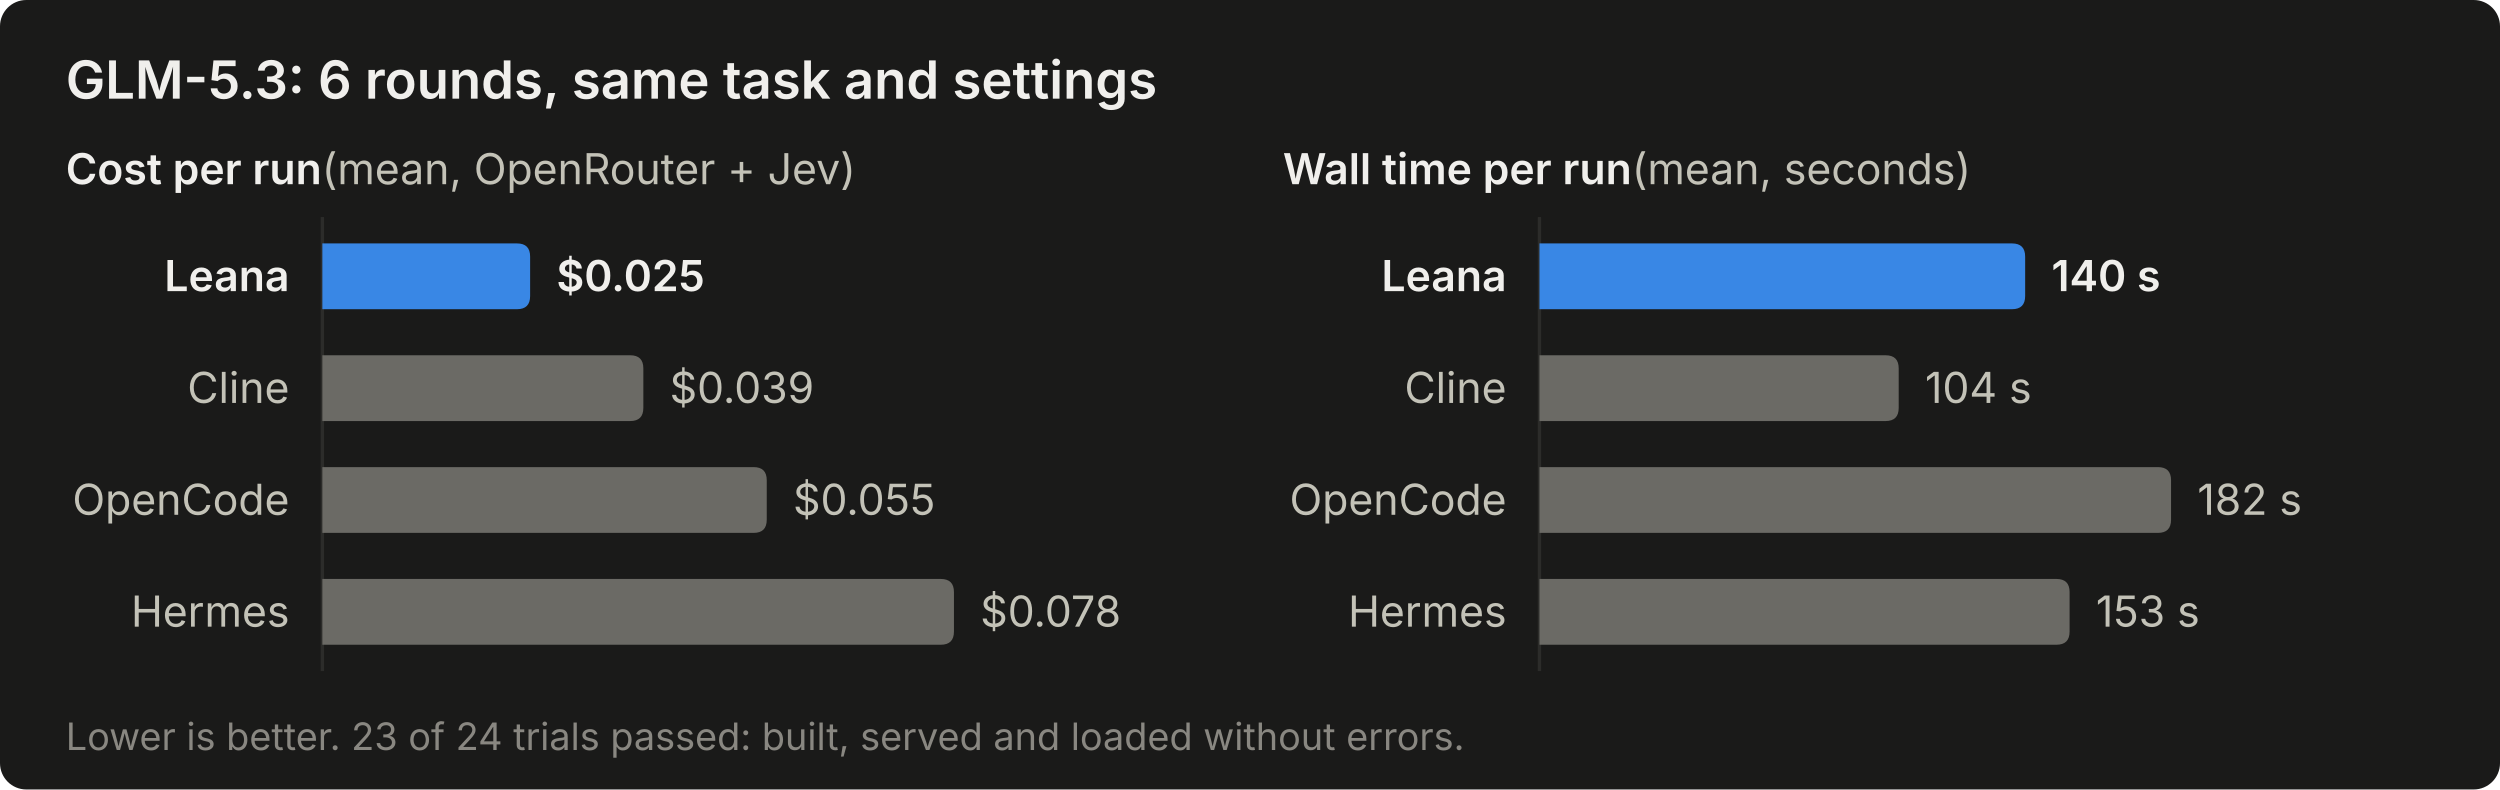
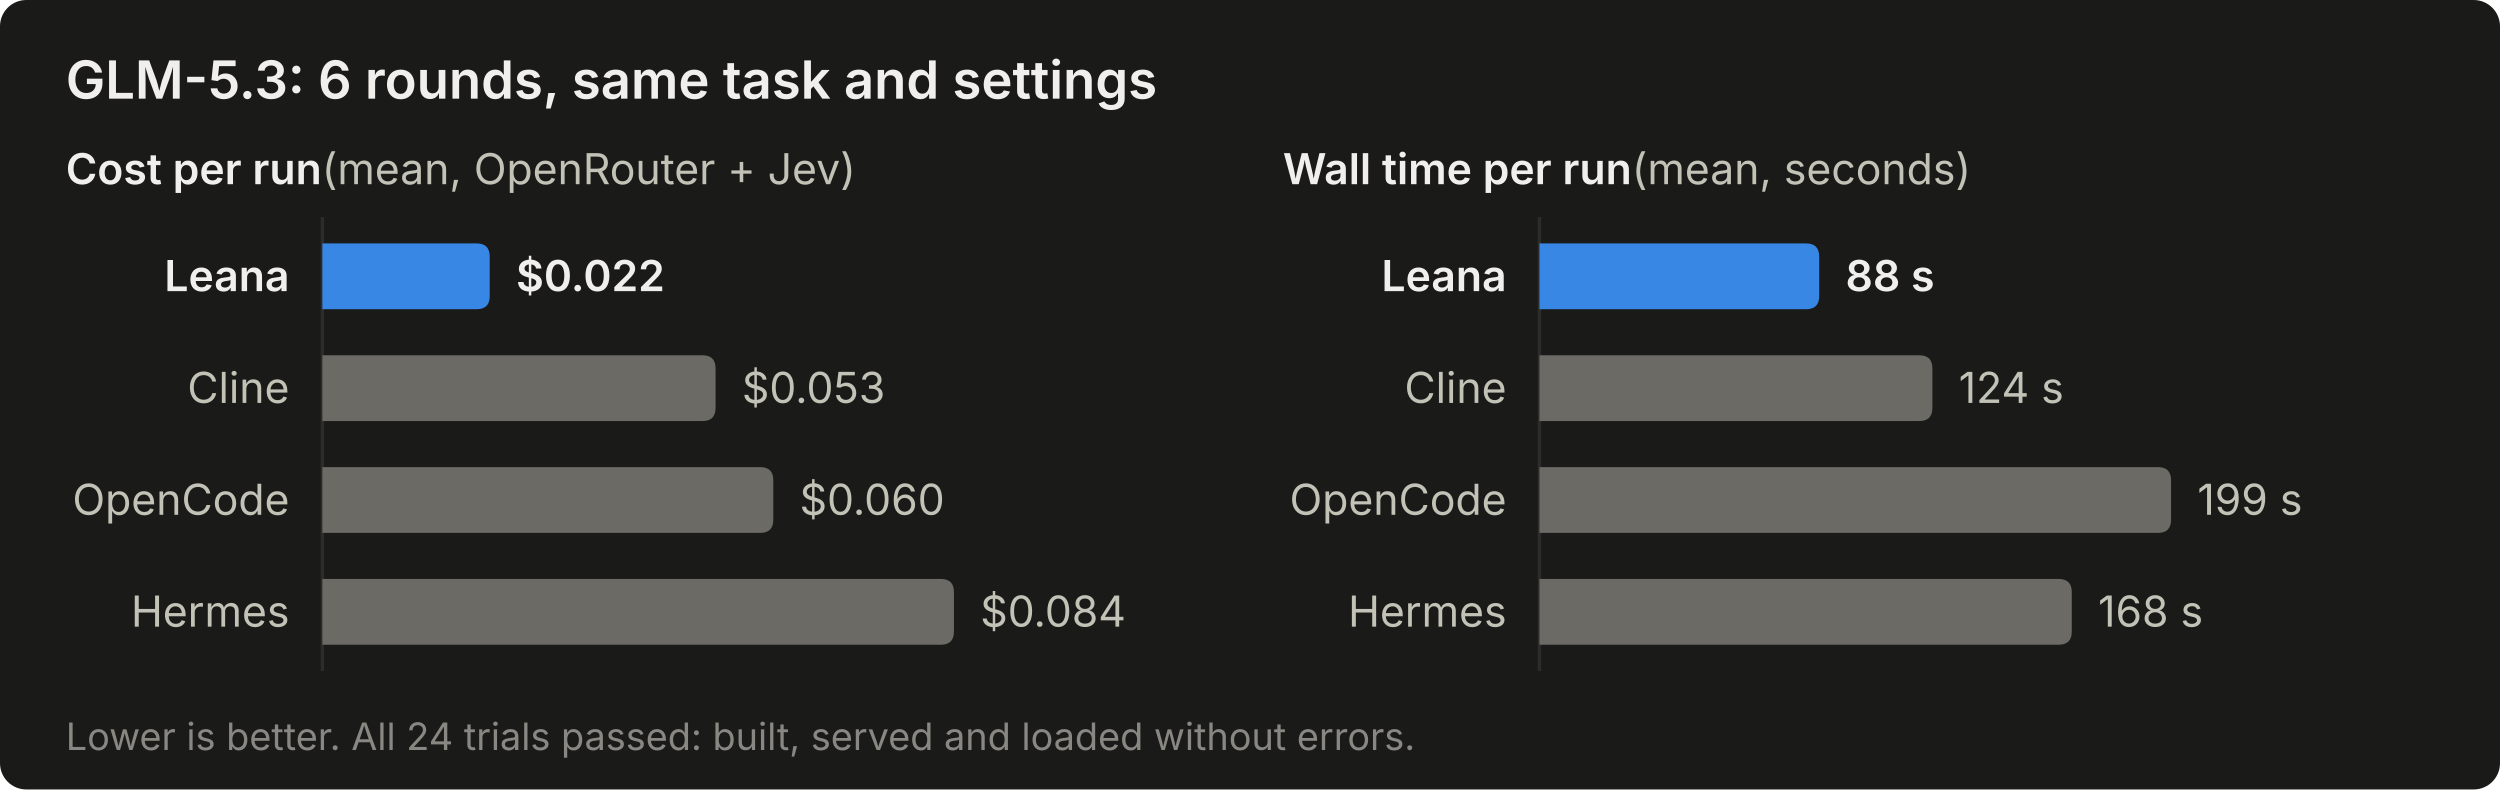
- <svg xmlns="http://www.w3.org/2000/svg" width="760" height="240" viewBox="0 0 760 240" role="img" aria-label="GLM-5.3: mean cost and wall time per run. Leana $0.025, 140 s; Cline $0.039, 104 s; OpenCode $0.055, 182 s; Hermes $0.078, 153 s">
+ <svg xmlns="http://www.w3.org/2000/svg" width="760" height="240" viewBox="0 0 760 240" role="img" aria-label="GLM-5.3: mean cost and wall time per run. Leana $0.022, 88 s; Cline $0.053, 124 s; OpenCode $0.060, 199 s; Hermes $0.084, 168 s">
  <rect width="760" height="240" rx="8" fill="#1a1a19" />
  <text x="20" y="30" font-family="system-ui, -apple-system, &quot;Segoe UI&quot;, sans-serif" font-size="16" font-weight="600" fill="#f0efec">GLM-5.3: 6 rounds, same task and settings</text>
  <text x="20" y="56" font-family="system-ui, -apple-system, &quot;Segoe UI&quot;, sans-serif" font-size="13" font-weight="600" fill="#f0efec">Cost per run<tspan font-weight="400" fill="#c3c2b7"> (mean, OpenRouter + Jev)</tspan>
  </text>
  <line x1="98" y1="66" x2="98" y2="204" stroke="#2c2c2a" stroke-width="1" />
  <text x="88" y="88.5" text-anchor="end" font-family="system-ui, -apple-system, &quot;Segoe UI&quot;, sans-serif" font-size="13" font-weight="600" fill="#f0efec">Leana</text>
-   <path d="M98 74 H157.157 Q161.157 74 161.157 78 V90 Q161.157 94 157.157 94 H98 Z" fill="#3987e5" />
-   <text x="169.157" y="88.5" font-family="system-ui, -apple-system, &quot;Segoe UI&quot;, sans-serif" font-size="13" font-weight="600" fill="#f0efec" style="font-variant-numeric: tabular-nums">$0.025</text>
+   <path d="M98 74 H144.876 Q148.876 74 148.876 78 V90 Q148.876 94 144.876 94 H98 Z" fill="#3987e5" />
+   <text x="156.876" y="88.5" font-family="system-ui, -apple-system, &quot;Segoe UI&quot;, sans-serif" font-size="13" font-weight="600" fill="#f0efec" style="font-variant-numeric: tabular-nums">$0.022</text>
  <text x="88" y="122.5" text-anchor="end" font-family="system-ui, -apple-system, &quot;Segoe UI&quot;, sans-serif" font-size="13" font-weight="400" fill="#c3c2b7">Cline</text>
-   <path d="M98 108 H191.576 Q195.576 108 195.576 112 V124 Q195.576 128 191.576 128 H98 Z" fill="#6b6a65" />
-   <text x="203.576" y="122.5" font-family="system-ui, -apple-system, &quot;Segoe UI&quot;, sans-serif" font-size="13" font-weight="400" fill="#c3c2b7" style="font-variant-numeric: tabular-nums">$0.039</text>
+   <path d="M98 108 H213.535 Q217.535 108 217.535 112 V124 Q217.535 128 213.535 128 H98 Z" fill="#6b6a65" />
+   <text x="225.535" y="122.5" font-family="system-ui, -apple-system, &quot;Segoe UI&quot;, sans-serif" font-size="13" font-weight="400" fill="#c3c2b7" style="font-variant-numeric: tabular-nums">$0.053</text>
  <text x="88" y="156.5" text-anchor="end" font-family="system-ui, -apple-system, &quot;Segoe UI&quot;, sans-serif" font-size="13" font-weight="400" fill="#c3c2b7">OpenCode</text>
-   <path d="M98 142 H229.091 Q233.091 142 233.091 146 V158 Q233.091 162 229.091 162 H98 Z" fill="#6b6a65" />
-   <text x="241.091" y="156.5" font-family="system-ui, -apple-system, &quot;Segoe UI&quot;, sans-serif" font-size="13" font-weight="400" fill="#c3c2b7" style="font-variant-numeric: tabular-nums">$0.055</text>
+   <path d="M98 142 H231.08 Q235.08 142 235.08 146 V158 Q235.08 162 231.08 162 H98 Z" fill="#6b6a65" />
+   <text x="243.08" y="156.5" font-family="system-ui, -apple-system, &quot;Segoe UI&quot;, sans-serif" font-size="13" font-weight="400" fill="#c3c2b7" style="font-variant-numeric: tabular-nums">$0.060</text>
  <text x="88" y="190.5" text-anchor="end" font-family="system-ui, -apple-system, &quot;Segoe UI&quot;, sans-serif" font-size="13" font-weight="400" fill="#c3c2b7">Hermes</text>
  <path d="M98 176 H286 Q290 176 290 180 V192 Q290 196 286 196 H98 Z" fill="#6b6a65" />
-   <text x="298" y="190.5" font-family="system-ui, -apple-system, &quot;Segoe UI&quot;, sans-serif" font-size="13" font-weight="400" fill="#c3c2b7" style="font-variant-numeric: tabular-nums">$0.078</text>
+   <text x="298" y="190.5" font-family="system-ui, -apple-system, &quot;Segoe UI&quot;, sans-serif" font-size="13" font-weight="400" fill="#c3c2b7" style="font-variant-numeric: tabular-nums">$0.084</text>
  <text x="390" y="56" font-family="system-ui, -apple-system, &quot;Segoe UI&quot;, sans-serif" font-size="13" font-weight="600" fill="#f0efec">Wall time per run<tspan font-weight="400" fill="#c3c2b7"> (mean, seconds)</tspan>
  </text>
  <line x1="468" y1="66" x2="468" y2="204" stroke="#2c2c2a" stroke-width="1" />
  <text x="458" y="88.5" text-anchor="end" font-family="system-ui, -apple-system, &quot;Segoe UI&quot;, sans-serif" font-size="13" font-weight="600" fill="#f0efec">Leana</text>
-   <path d="M468 74 H611.646 Q615.646 74 615.646 78 V90 Q615.646 94 611.646 94 H468 Z" fill="#3987e5" />
-   <text x="623.646" y="88.5" font-family="system-ui, -apple-system, &quot;Segoe UI&quot;, sans-serif" font-size="13" font-weight="600" fill="#f0efec" style="font-variant-numeric: tabular-nums">140 s</text>
+   <path d="M468 74 H549.036 Q553.036 74 553.036 78 V90 Q553.036 94 549.036 94 H468 Z" fill="#3987e5" />
+   <text x="561.036" y="88.5" font-family="system-ui, -apple-system, &quot;Segoe UI&quot;, sans-serif" font-size="13" font-weight="600" fill="#f0efec" style="font-variant-numeric: tabular-nums">88 s</text>
  <text x="458" y="122.5" text-anchor="end" font-family="system-ui, -apple-system, &quot;Segoe UI&quot;, sans-serif" font-size="13" font-weight="400" fill="#c3c2b7">Cline</text>
-   <path d="M468 108 H573.206 Q577.206 108 577.206 112 V124 Q577.206 128 573.206 128 H468 Z" fill="#6b6a65" />
-   <text x="585.206" y="122.5" font-family="system-ui, -apple-system, &quot;Segoe UI&quot;, sans-serif" font-size="13" font-weight="400" fill="#c3c2b7" style="font-variant-numeric: tabular-nums">104 s</text>
+   <path d="M468 108 H583.448 Q587.448 108 587.448 112 V124 Q587.448 128 583.448 128 H468 Z" fill="#6b6a65" />
+   <text x="595.448" y="122.5" font-family="system-ui, -apple-system, &quot;Segoe UI&quot;, sans-serif" font-size="13" font-weight="400" fill="#c3c2b7" style="font-variant-numeric: tabular-nums">124 s</text>
  <text x="458" y="156.5" text-anchor="end" font-family="system-ui, -apple-system, &quot;Segoe UI&quot;, sans-serif" font-size="13" font-weight="400" fill="#c3c2b7">OpenCode</text>
  <path d="M468 142 H656 Q660 142 660 146 V158 Q660 162 656 162 H468 Z" fill="#6b6a65" />
-   <text x="668" y="156.5" font-family="system-ui, -apple-system, &quot;Segoe UI&quot;, sans-serif" font-size="13" font-weight="400" fill="#c3c2b7" style="font-variant-numeric: tabular-nums">182 s</text>
+   <text x="668" y="156.5" font-family="system-ui, -apple-system, &quot;Segoe UI&quot;, sans-serif" font-size="13" font-weight="400" fill="#c3c2b7" style="font-variant-numeric: tabular-nums">199 s</text>
  <text x="458" y="190.5" text-anchor="end" font-family="system-ui, -apple-system, &quot;Segoe UI&quot;, sans-serif" font-size="13" font-weight="400" fill="#c3c2b7">Hermes</text>
-   <path d="M468 176 H625.158 Q629.158 176 629.158 180 V192 Q629.158 196 625.158 196 H468 Z" fill="#6b6a65" />
-   <text x="637.158" y="190.5" font-family="system-ui, -apple-system, &quot;Segoe UI&quot;, sans-serif" font-size="13" font-weight="400" fill="#c3c2b7" style="font-variant-numeric: tabular-nums">153 s</text>
-   <text x="20" y="228" font-family="system-ui, -apple-system, &quot;Segoe UI&quot;, sans-serif" font-size="11.5" fill="#898781">Lower is better. 23 of 24 trials passed: built, served and loaded without errors.</text>
+   <path d="M468 176 H625.821 Q629.821 176 629.821 180 V192 Q629.821 196 625.821 196 H468 Z" fill="#6b6a65" />
+   <text x="637.821" y="190.5" font-family="system-ui, -apple-system, &quot;Segoe UI&quot;, sans-serif" font-size="13" font-weight="400" fill="#c3c2b7" style="font-variant-numeric: tabular-nums">168 s</text>
+   <text x="20" y="228" font-family="system-ui, -apple-system, &quot;Segoe UI&quot;, sans-serif" font-size="11.5" fill="#898781">Lower is better. All 24 trials passed: built, served and loaded without errors.</text>
</svg>
